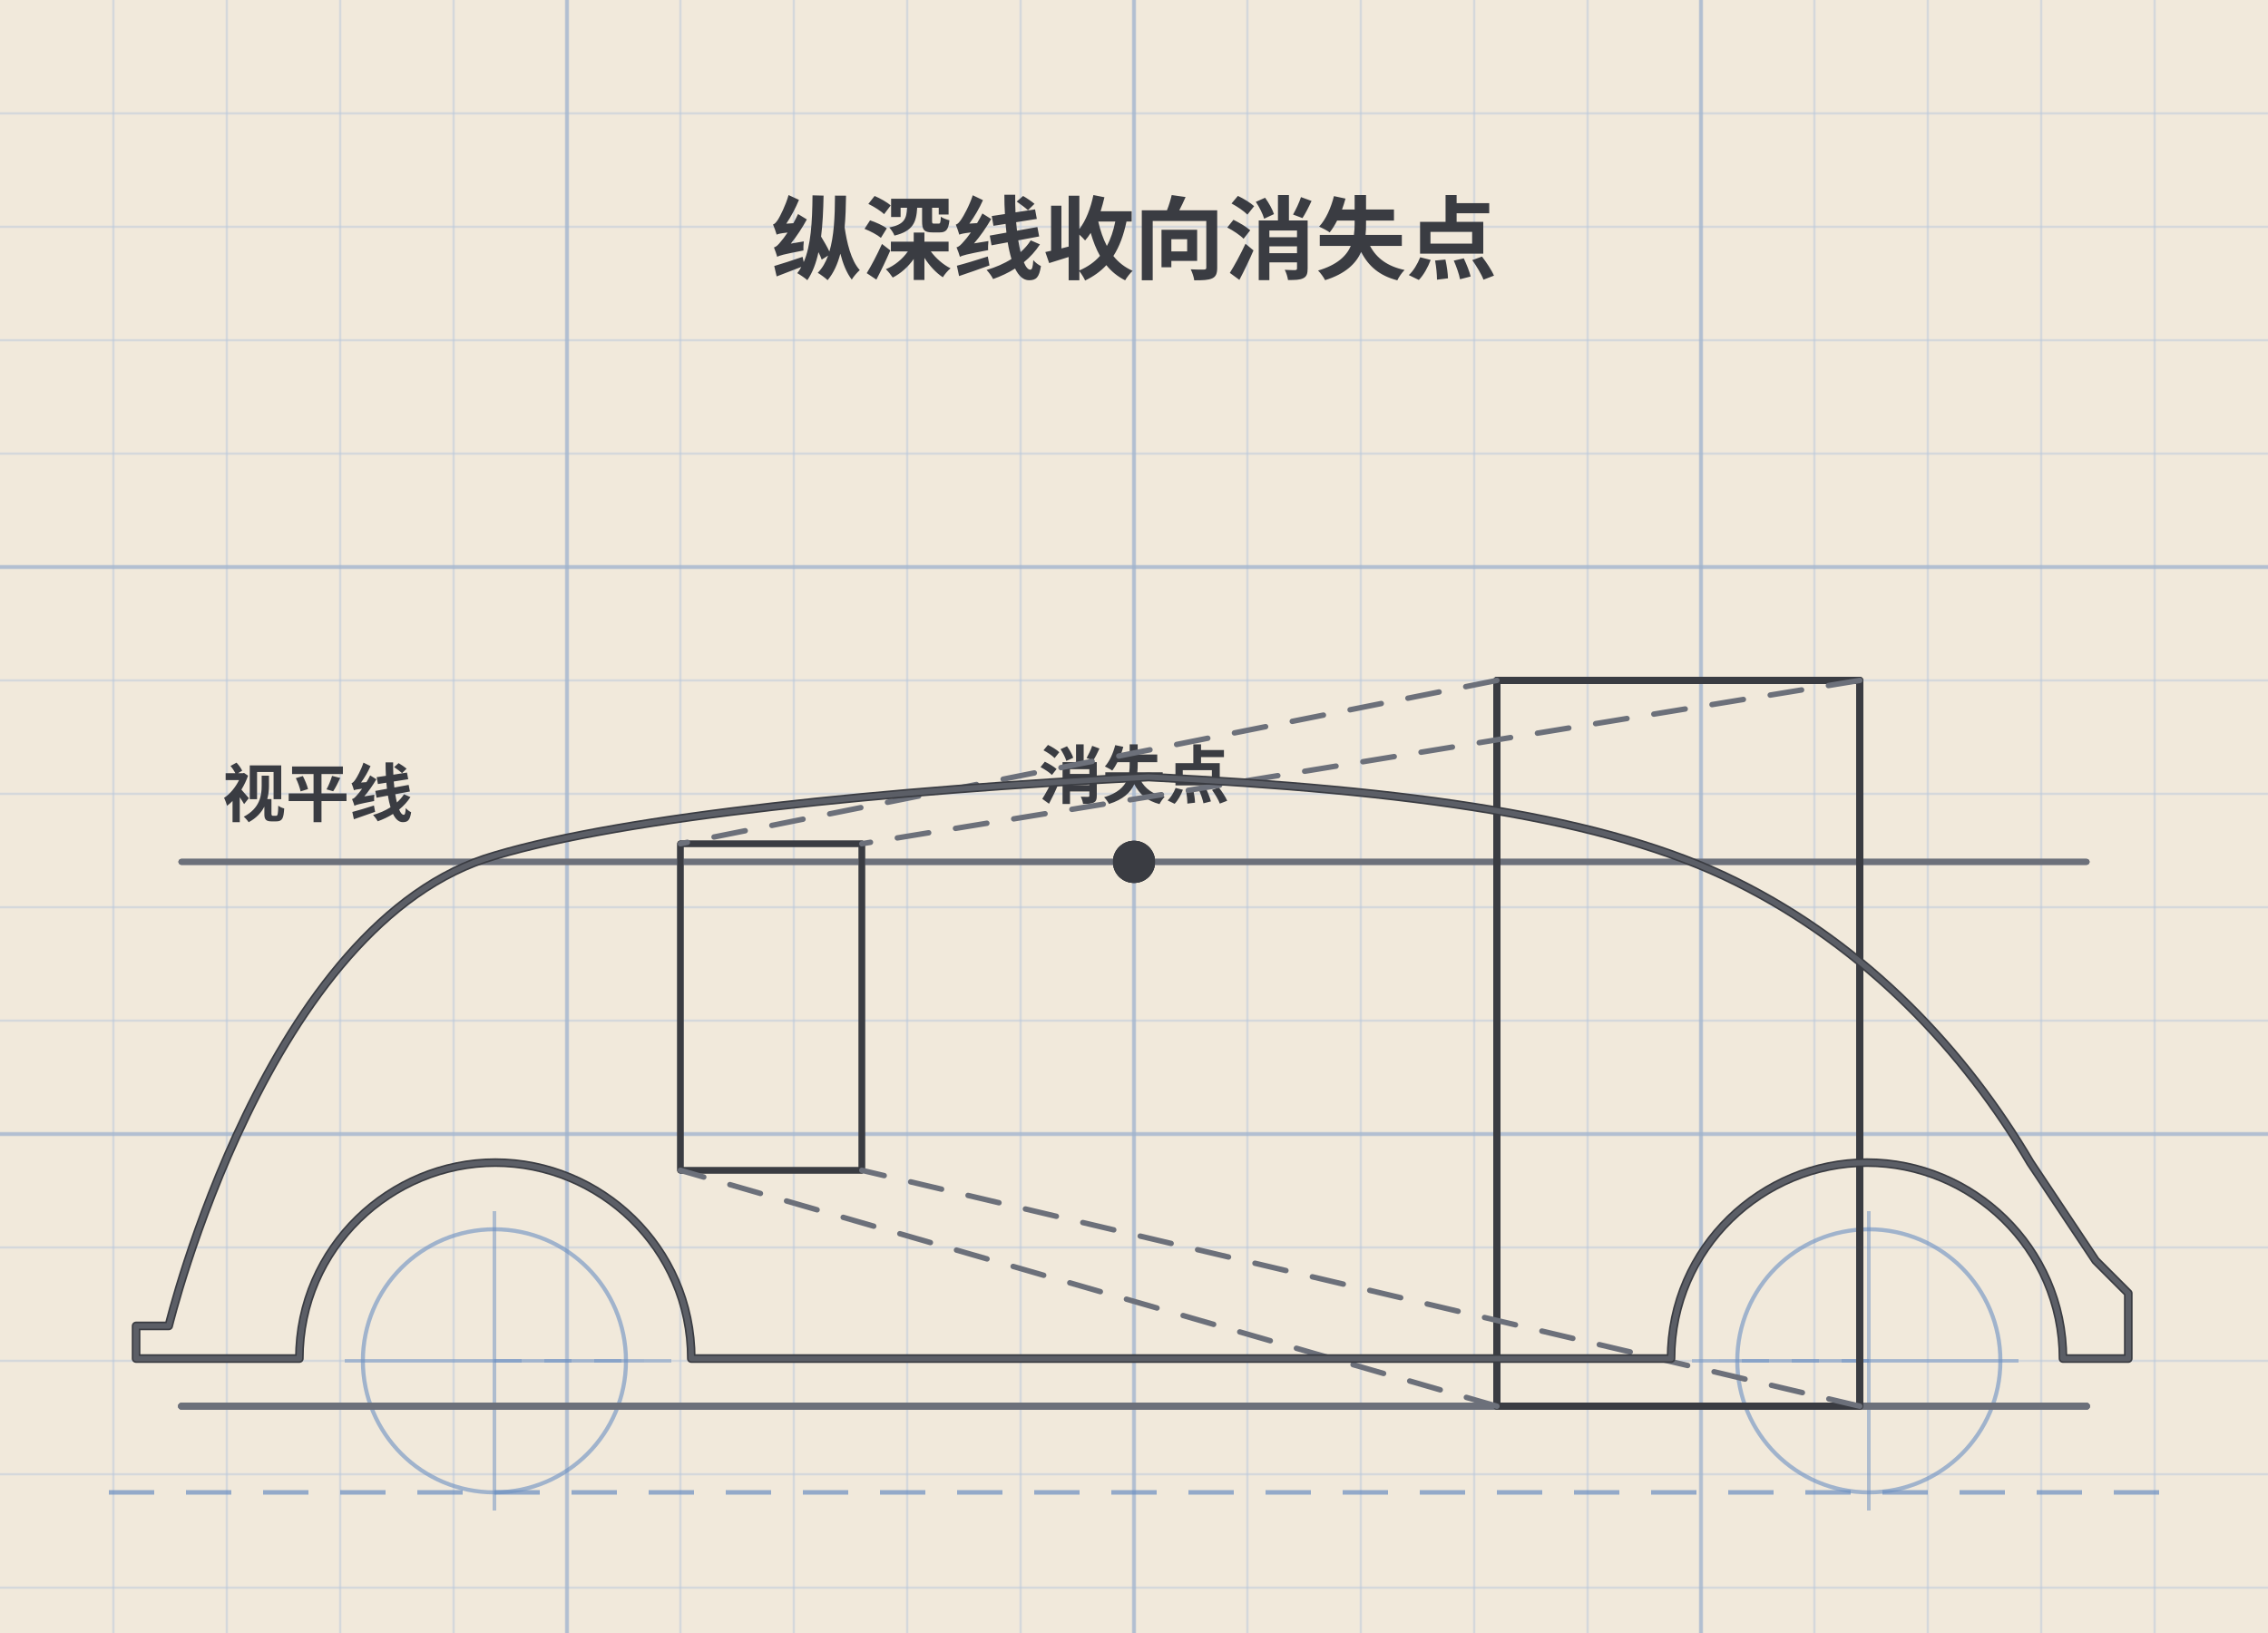
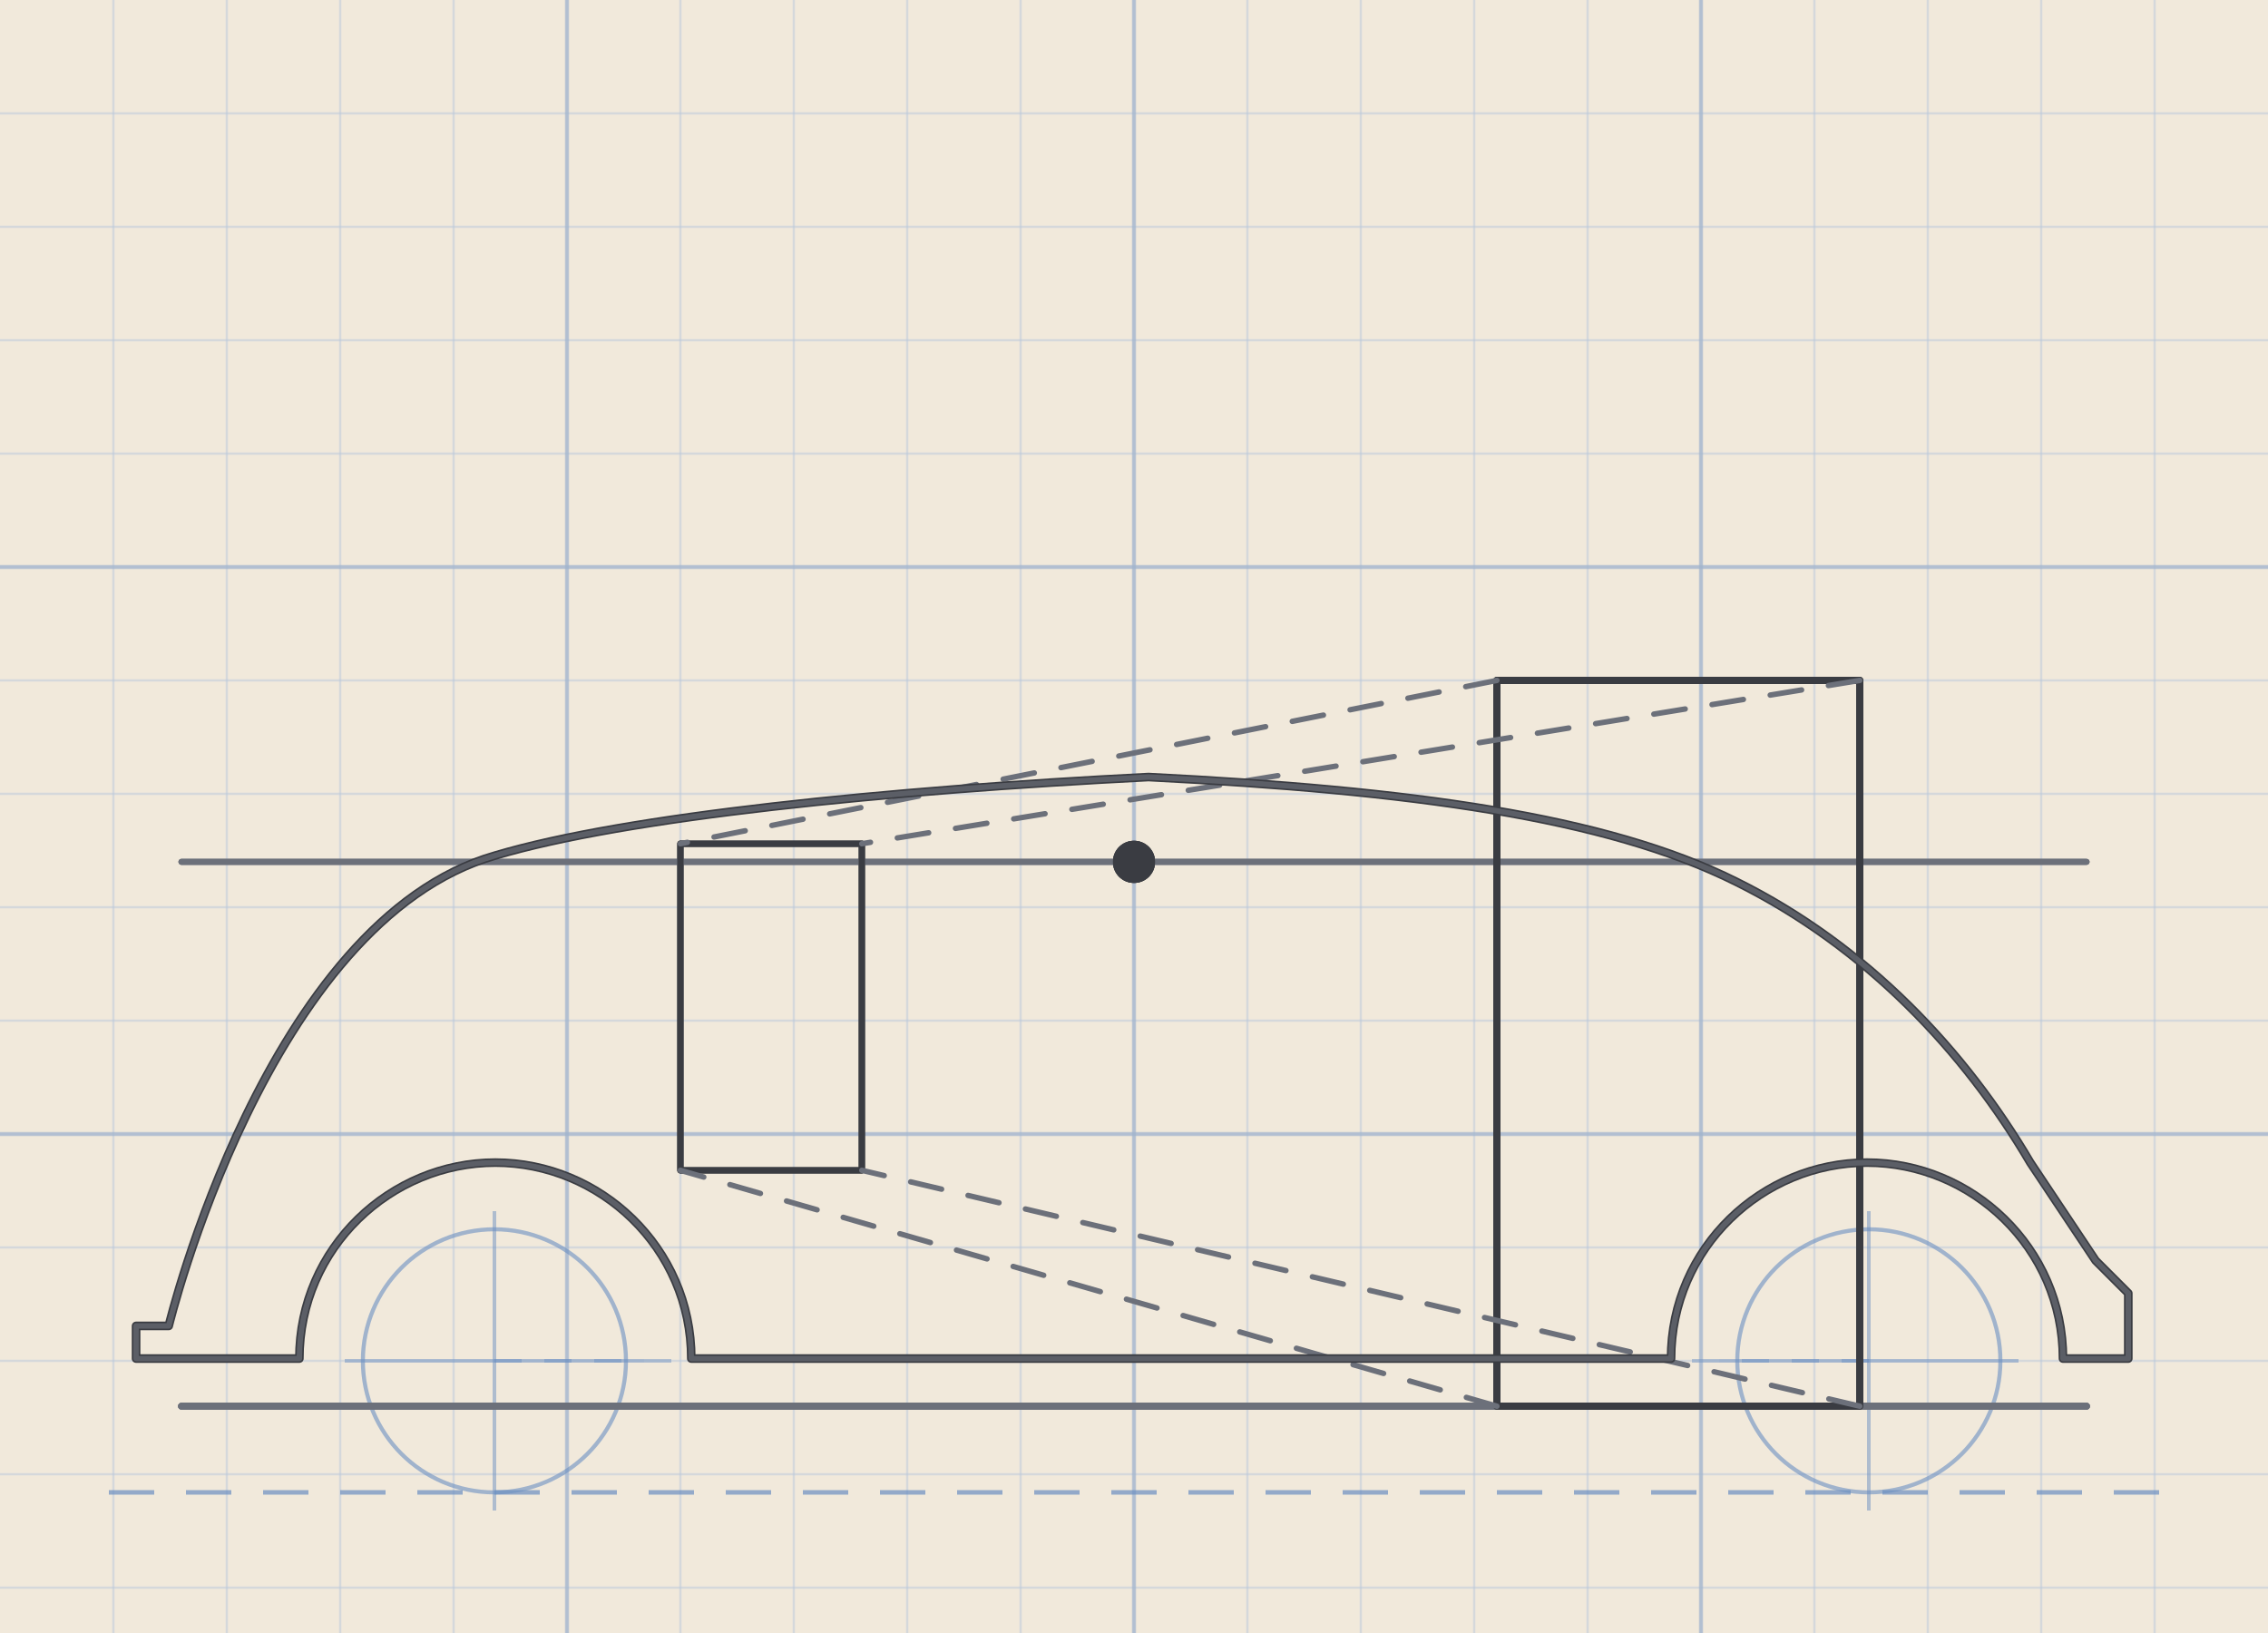
<svg xmlns="http://www.w3.org/2000/svg" viewBox="0 0 500 360" role="img">
  <defs>
    <linearGradient id="gBody" x1="0" y1="0" x2="0" y2="1">
      <stop offset="0%" stop-color="#FBF9F3" />
      <stop offset="18%" stop-color="#E9E4D8" />
      <stop offset="55%" stop-color="#C9C2B2" />
      <stop offset="100%" stop-color="#9C9484" />
    </linearGradient>
    <linearGradient id="gGlass" x1="0" y1="0" x2="0" y2="1">
      <stop offset="0%" stop-color="#55585F" />
      <stop offset="100%" stop-color="#7B7F88" />
    </linearGradient>
    <radialGradient id="gTire" cx="0.5" cy="0.5" r="0.5">
      <stop offset="0%" stop-color="#4A4E55" />
      <stop offset="75%" stop-color="#2D3036" />
      <stop offset="100%" stop-color="#202227" />
    </radialGradient>
    <radialGradient id="gRim" cx="0.5" cy="0.5" r="0.5">
      <stop offset="0%" stop-color="#F3F2EC" />
      <stop offset="70%" stop-color="#C6C1B4" />
      <stop offset="100%" stop-color="#A39C8D" />
    </radialGradient>
    <radialGradient id="gGround" cx="0.5" cy="0.5" r="0.5">
      <stop offset="0%" stop-color="#8A8478" stop-opacity="0.34" />
      <stop offset="100%" stop-color="#8A8478" stop-opacity="0" />
    </radialGradient>
    <radialGradient id="gMetal" cx="0.5" cy="0.36" r="0.66">
      <stop offset="0%" stop-color="#FDFCF8" />
      <stop offset="24%" stop-color="#D4CFC2" />
      <stop offset="48%" stop-color="#8B8478" />
      <stop offset="66%" stop-color="#3A3C42" />
      <stop offset="82%" stop-color="#B9B3A6" />
      <stop offset="100%" stop-color="#6E6A61" />
    </radialGradient>
    <radialGradient id="gMatte" cx="0.5" cy="0.42" r="0.62">
      <stop offset="0%" stop-color="#EFEDE6" />
      <stop offset="55%" stop-color="#B9B4A8" />
      <stop offset="100%" stop-color="#7D786E" />
    </radialGradient>
    <radialGradient id="gGlassBall" cx="0.36" cy="0.32" r="0.7">
      <stop offset="0%" stop-color="#FBF9F3" stop-opacity="0.2" />
      <stop offset="55%" stop-color="#7B7F88" stop-opacity="0.1" />
      <stop offset="100%" stop-color="#3A3C42" stop-opacity="0.38" />
    </radialGradient>
    <linearGradient id="gTonePaper" x1="0" y1="0" x2="0" y2="1">
      <stop offset="0%" stop-color="#D6D0C2" />
      <stop offset="100%" stop-color="#BCB5A5" />
    </linearGradient>
    <linearGradient id="gScreen" x1="0" y1="0" x2="0" y2="1">
      <stop offset="0%" stop-color="#41444C" />
      <stop offset="100%" stop-color="#22242A" />
    </linearGradient>
  </defs>
  <rect x="0" y="0" width="500" height="360" fill="#F1E9DB" />
  <line x1="25" y1="0" x2="25" y2="360" stroke="#B9C8DC" stroke-width="0.5" opacity="0.5" />
  <line x1="50" y1="0" x2="50" y2="360" stroke="#B9C8DC" stroke-width="0.5" opacity="0.5" />
  <line x1="75" y1="0" x2="75" y2="360" stroke="#B9C8DC" stroke-width="0.5" opacity="0.5" />
  <line x1="100" y1="0" x2="100" y2="360" stroke="#B9C8DC" stroke-width="0.5" opacity="0.5" />
  <line x1="125" y1="0" x2="125" y2="360" stroke="#B9C8DC" stroke-width="0.5" opacity="0.5" />
  <line x1="150" y1="0" x2="150" y2="360" stroke="#B9C8DC" stroke-width="0.5" opacity="0.5" />
  <line x1="175" y1="0" x2="175" y2="360" stroke="#B9C8DC" stroke-width="0.5" opacity="0.5" />
  <line x1="200" y1="0" x2="200" y2="360" stroke="#B9C8DC" stroke-width="0.5" opacity="0.5" />
  <line x1="225" y1="0" x2="225" y2="360" stroke="#B9C8DC" stroke-width="0.5" opacity="0.5" />
  <line x1="250" y1="0" x2="250" y2="360" stroke="#B9C8DC" stroke-width="0.5" opacity="0.5" />
  <line x1="275" y1="0" x2="275" y2="360" stroke="#B9C8DC" stroke-width="0.5" opacity="0.5" />
  <line x1="300" y1="0" x2="300" y2="360" stroke="#B9C8DC" stroke-width="0.5" opacity="0.5" />
  <line x1="325" y1="0" x2="325" y2="360" stroke="#B9C8DC" stroke-width="0.5" opacity="0.5" />
  <line x1="350" y1="0" x2="350" y2="360" stroke="#B9C8DC" stroke-width="0.5" opacity="0.5" />
  <line x1="375" y1="0" x2="375" y2="360" stroke="#B9C8DC" stroke-width="0.5" opacity="0.5" />
  <line x1="400" y1="0" x2="400" y2="360" stroke="#B9C8DC" stroke-width="0.5" opacity="0.5" />
  <line x1="425" y1="0" x2="425" y2="360" stroke="#B9C8DC" stroke-width="0.5" opacity="0.5" />
  <line x1="450" y1="0" x2="450" y2="360" stroke="#B9C8DC" stroke-width="0.5" opacity="0.5" />
  <line x1="475" y1="0" x2="475" y2="360" stroke="#B9C8DC" stroke-width="0.5" opacity="0.5" />
  <line x1="0" y1="25" x2="500" y2="25" stroke="#B9C8DC" stroke-width="0.5" opacity="0.5" />
  <line x1="0" y1="50" x2="500" y2="50" stroke="#B9C8DC" stroke-width="0.5" opacity="0.5" />
  <line x1="0" y1="75" x2="500" y2="75" stroke="#B9C8DC" stroke-width="0.5" opacity="0.5" />
  <line x1="0" y1="100" x2="500" y2="100" stroke="#B9C8DC" stroke-width="0.5" opacity="0.5" />
  <line x1="0" y1="125" x2="500" y2="125" stroke="#B9C8DC" stroke-width="0.5" opacity="0.5" />
  <line x1="0" y1="150" x2="500" y2="150" stroke="#B9C8DC" stroke-width="0.5" opacity="0.5" />
  <line x1="0" y1="175" x2="500" y2="175" stroke="#B9C8DC" stroke-width="0.5" opacity="0.5" />
  <line x1="0" y1="200" x2="500" y2="200" stroke="#B9C8DC" stroke-width="0.5" opacity="0.5" />
  <line x1="0" y1="225" x2="500" y2="225" stroke="#B9C8DC" stroke-width="0.5" opacity="0.5" />
  <line x1="0" y1="250" x2="500" y2="250" stroke="#B9C8DC" stroke-width="0.5" opacity="0.5" />
  <line x1="0" y1="275" x2="500" y2="275" stroke="#B9C8DC" stroke-width="0.5" opacity="0.5" />
  <line x1="0" y1="300" x2="500" y2="300" stroke="#B9C8DC" stroke-width="0.5" opacity="0.5" />
  <line x1="0" y1="325" x2="500" y2="325" stroke="#B9C8DC" stroke-width="0.5" opacity="0.5" />
  <line x1="0" y1="350" x2="500" y2="350" stroke="#B9C8DC" stroke-width="0.5" opacity="0.5" />
  <line x1="125" y1="0" x2="125" y2="360" stroke="#9FB2CC" stroke-width="0.9" opacity="0.65" />
  <line x1="250" y1="0" x2="250" y2="360" stroke="#9FB2CC" stroke-width="0.9" opacity="0.65" />
  <line x1="375" y1="0" x2="375" y2="360" stroke="#9FB2CC" stroke-width="0.9" opacity="0.65" />
  <line x1="0" y1="125" x2="500" y2="125" stroke="#9FB2CC" stroke-width="0.9" opacity="0.65" />
  <line x1="0" y1="250" x2="500" y2="250" stroke="#9FB2CC" stroke-width="0.9" opacity="0.65" />
  <line x1="24" y1="329" x2="476" y2="329" stroke="#6B8FC2" stroke-width="1.0" stroke-dasharray="10 7" opacity="0.7" />
  <circle cx="109" cy="300" r="29" stroke="#6B8FC2" stroke-width="0.9" fill="none" opacity="0.6" />
  <line x1="76" y1="300" x2="142" y2="300" stroke="#6B8FC2" stroke-width="0.8" opacity="0.5" />
  <line x1="109" y1="267" x2="109" y2="333" stroke="#6B8FC2" stroke-width="0.8" opacity="0.5" />
  <circle cx="412" cy="300" r="29" stroke="#6B8FC2" stroke-width="0.9" fill="none" opacity="0.6" />
  <line x1="379" y1="300" x2="445" y2="300" stroke="#6B8FC2" stroke-width="0.8" opacity="0.5" />
  <line x1="412" y1="267" x2="412" y2="333" stroke="#6B8FC2" stroke-width="0.8" opacity="0.5" />
  <line x1="109" y1="300" x2="412" y2="300" stroke="#6B8FC2" stroke-width="0.8" stroke-dasharray="6 5" opacity="0.45" />
  <line x1="40" y1="190" x2="460" y2="190" stroke="#6C707A" stroke-width="1.3" stroke-linecap="round" stroke-linejoin="round" />
  <circle cx="250" cy="190" r="4" stroke="#3A3C42" stroke-width="1.3" stroke-linecap="round" stroke-linejoin="round" fill="#3A3C42" />
  <line x1="40" y1="310" x2="460" y2="310" stroke="#6C707A" stroke-width="1.5" stroke-linecap="round" stroke-linejoin="round" />
-   <text x="70" y="180" text-anchor="middle" font-size="14" font-family="'Microsoft YaHei', sans-serif" font-weight="600" fill="#3A3C42">视平线</text>
-   <text x="250" y="176" text-anchor="middle" font-size="14" font-family="'Microsoft YaHei', sans-serif" font-weight="600" fill="#3A3C42">消失点</text>
  <line x1="40" y1="190" x2="460" y2="190" stroke="#6C707A" stroke-width="1.3" stroke-linecap="round" stroke-linejoin="round" />
  <circle cx="250" cy="190" r="4" stroke="#3A3C42" stroke-width="1.3" stroke-linecap="round" stroke-linejoin="round" fill="#3A3C42" />
  <line x1="40" y1="310" x2="460" y2="310" stroke="#6C707A" stroke-width="1.5" stroke-linecap="round" stroke-linejoin="round" />
  <path d="M330 150 L410 150 L410 310 L330 310 Z" stroke="#3A3C42" stroke-width="1.6" stroke-linecap="round" stroke-linejoin="round" fill="none" />
  <path d="M150 186 L190 186 L190 258 L150 258 Z" stroke="#3A3C42" stroke-width="1.4" stroke-linecap="round" stroke-linejoin="round" fill="none" />
  <line x1="40" y1="190" x2="460" y2="190" stroke="#6C707A" stroke-width="1.3" stroke-linecap="round" stroke-linejoin="round" />
  <circle cx="250" cy="190" r="4" stroke="#3A3C42" stroke-width="1.3" stroke-linecap="round" stroke-linejoin="round" fill="#3A3C42" />
  <line x1="40" y1="310" x2="460" y2="310" stroke="#6C707A" stroke-width="1.5" stroke-linecap="round" stroke-linejoin="round" />
  <path d="M330 150 L410 150 L410 310 L330 310 Z" stroke="#3A3C42" stroke-width="1.6" stroke-linecap="round" stroke-linejoin="round" fill="none" />
  <path d="M150 186 L190 186 L190 258 L150 258 Z" stroke="#3A3C42" stroke-width="1.4" stroke-linecap="round" stroke-linejoin="round" fill="none" />
  <line x1="330" y1="150" x2="150" y2="186" stroke="#6C707A" stroke-width="1.2" stroke-linecap="round" stroke-linejoin="round" stroke-dasharray="7 6" />
  <line x1="410" y1="150" x2="190" y2="186" stroke="#6C707A" stroke-width="1.2" stroke-linecap="round" stroke-linejoin="round" stroke-dasharray="7 6" />
  <line x1="330" y1="310" x2="150" y2="258" stroke="#6C707A" stroke-width="1.2" stroke-linecap="round" stroke-linejoin="round" stroke-dasharray="7 6" />
  <line x1="410" y1="310" x2="190" y2="258" stroke="#6C707A" stroke-width="1.2" stroke-linecap="round" stroke-linejoin="round" stroke-dasharray="7 6" />
-   <text x="250" y="60" text-anchor="middle" font-size="20" font-family="'Microsoft YaHei', sans-serif" font-weight="600" fill="#3A3C42">纵深线收向消失点</text>
  <path d="M37.2 292.3 C37.2 292.3 58.8 203.0 109.2 188.6 C138.0 180.0 195.6 174.2 253.2 171.3 C310.8 174.2 354.0 180.0 382.8 194.4 C411.6 208.7 433.2 231.8 447.6 256.3 L462.0 277.9 L469.2 285.1 L469.2 299.5 L454.8 299.5 C454.8 275.0 434.6 256.3 411.6 256.3 C388.6 256.3 368.4 275.0 368.4 299.5 L152.4 299.5 C152.4 275.0 132.2 256.3 109.2 256.3 C86.2 256.3 66.0 275.0 66.0 299.5 L30.0 299.5 L30.0 292.3 Z" stroke="#3A3C42" stroke-width="1.9" stroke-linecap="round" stroke-linejoin="round" fill="none" />
  <path d="M37.2 292.3 C37.2 292.3 58.8 203.0 109.2 188.6 C138.0 180.0 195.6 174.2 253.2 171.3 C310.8 174.2 354.0 180.0 382.8 194.4 C411.6 208.7 433.2 231.8 447.6 256.3 L462.0 277.9 L469.2 285.1 L469.2 299.5 L454.8 299.5 C454.8 275.0 434.6 256.3 411.6 256.3 C388.6 256.3 368.4 275.0 368.4 299.5 L152.4 299.5 C152.4 275.0 132.2 256.3 109.2 256.3 C86.2 256.3 66.0 275.0 66.0 299.5 L30.0 299.5 L30.0 292.3 Z" stroke="#5B5E66" stroke-width="1.2" stroke-linecap="round" stroke-linejoin="round" fill="none" />
</svg>
